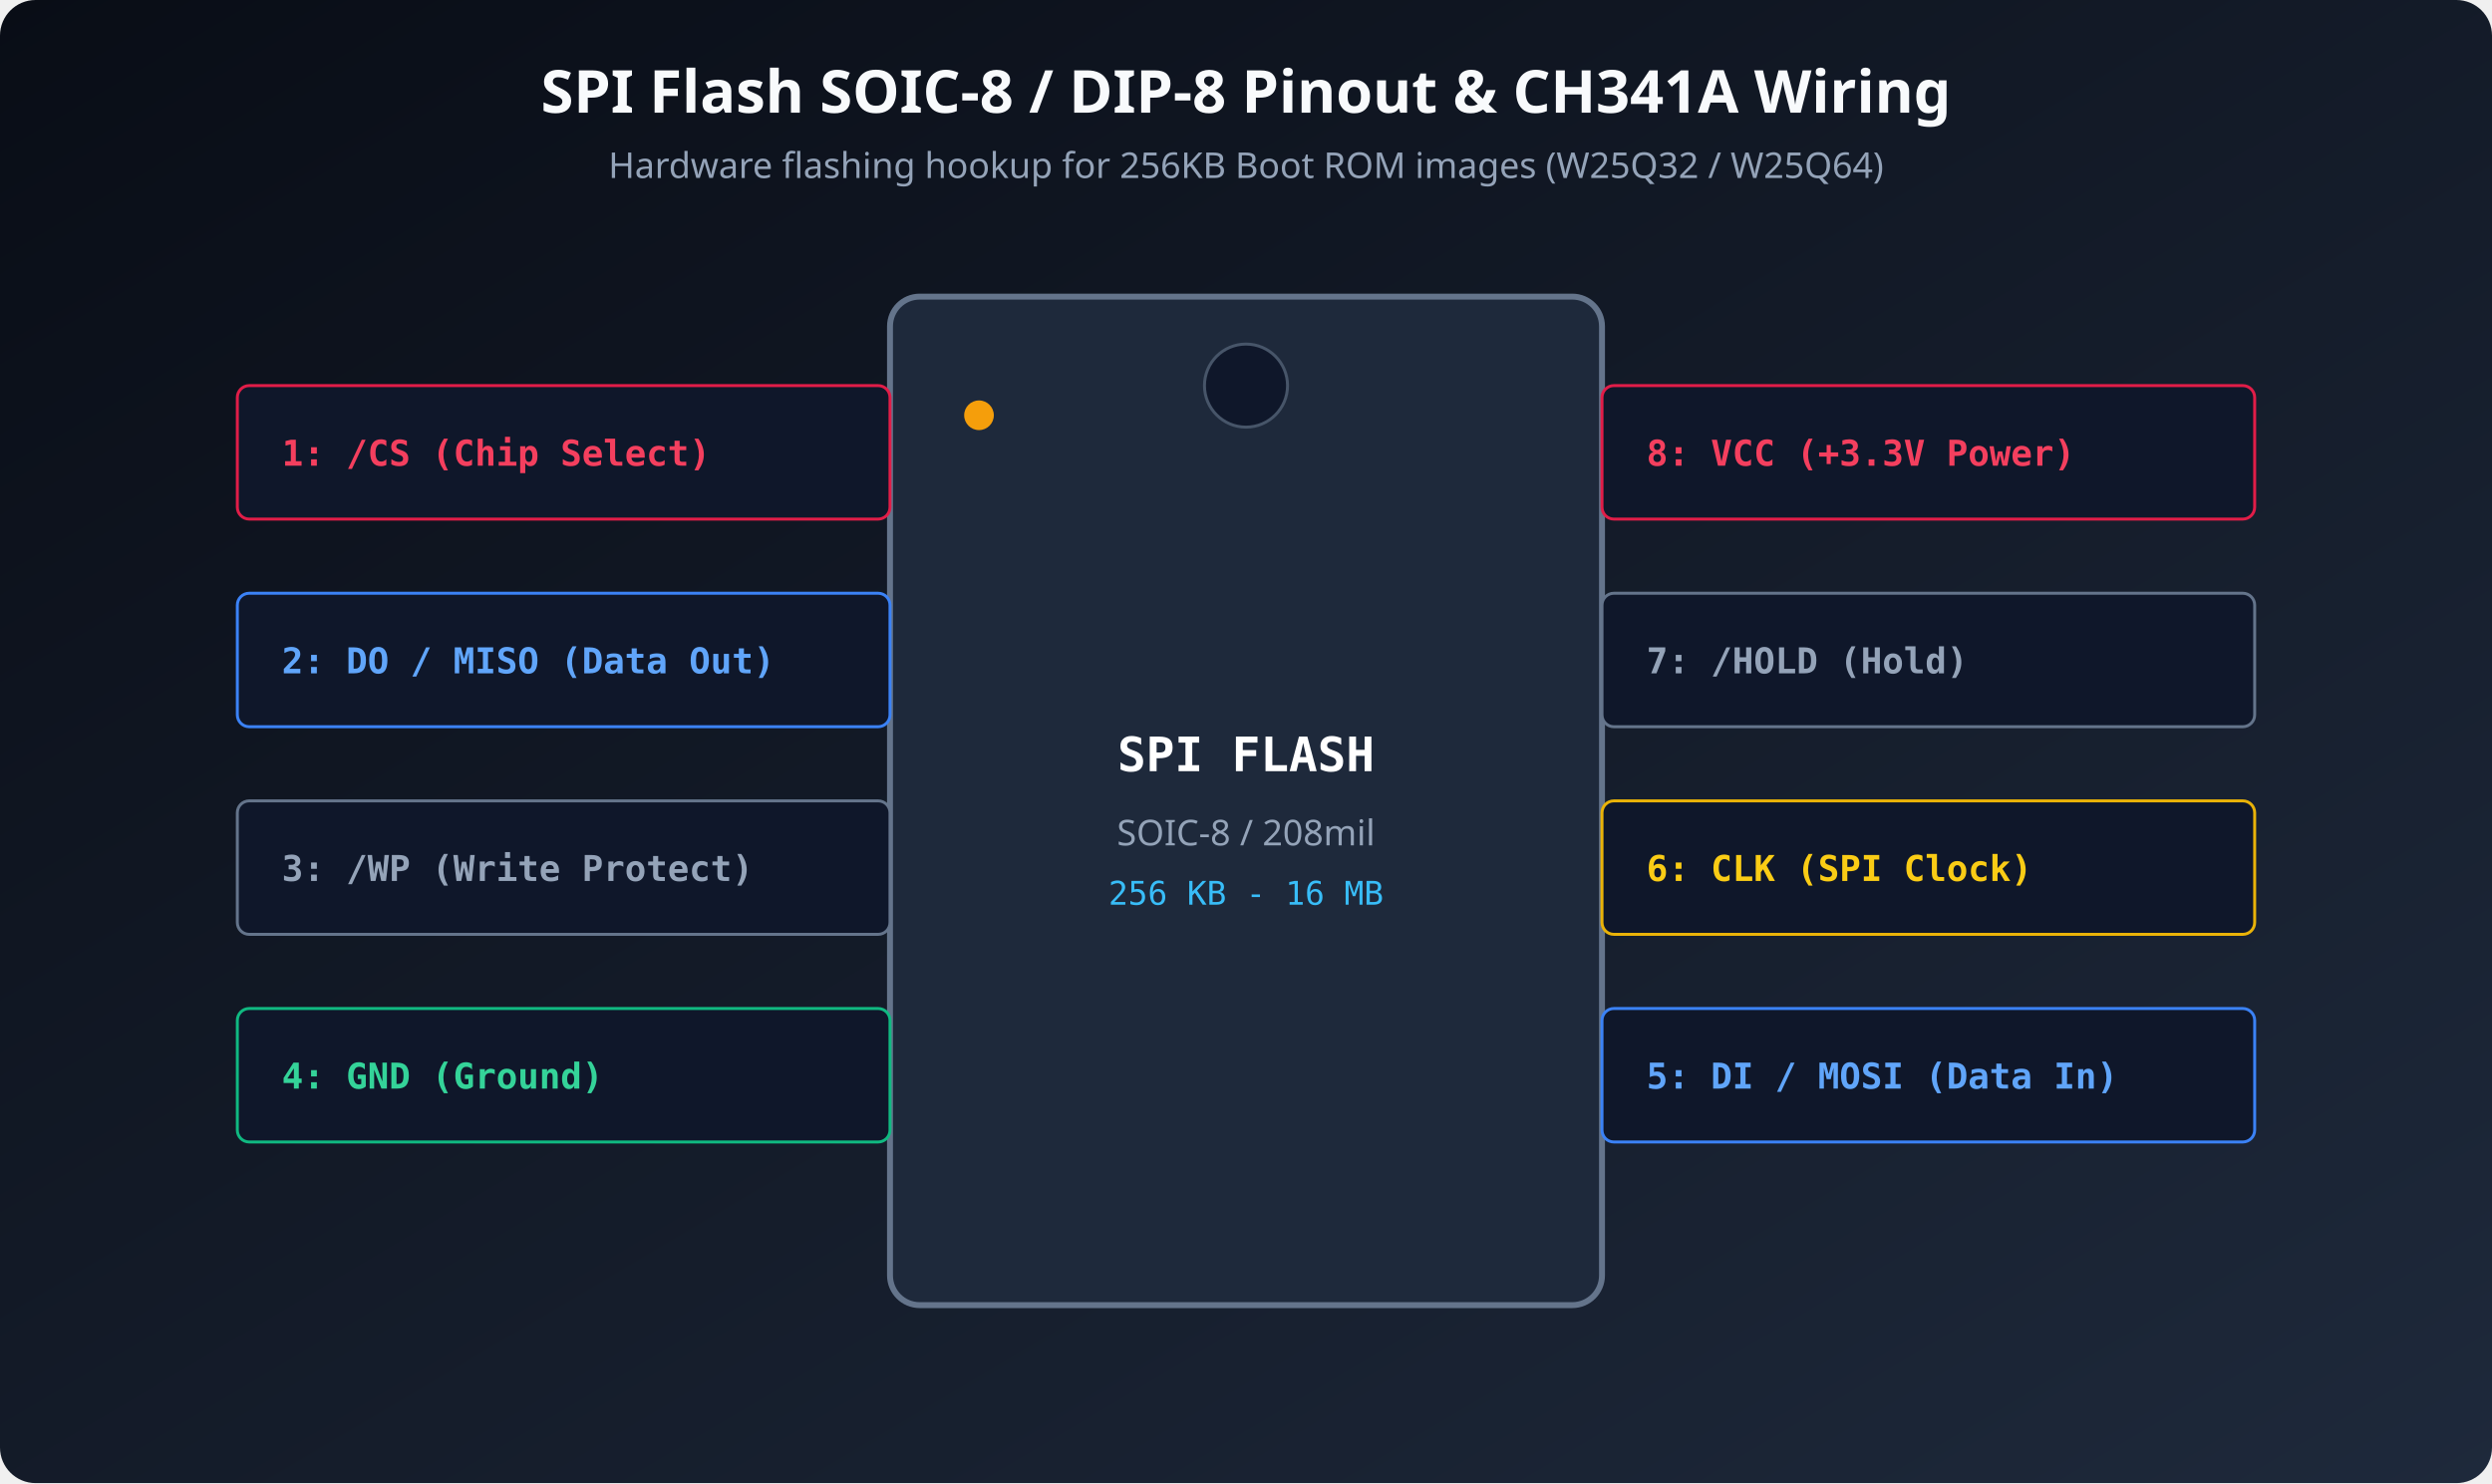
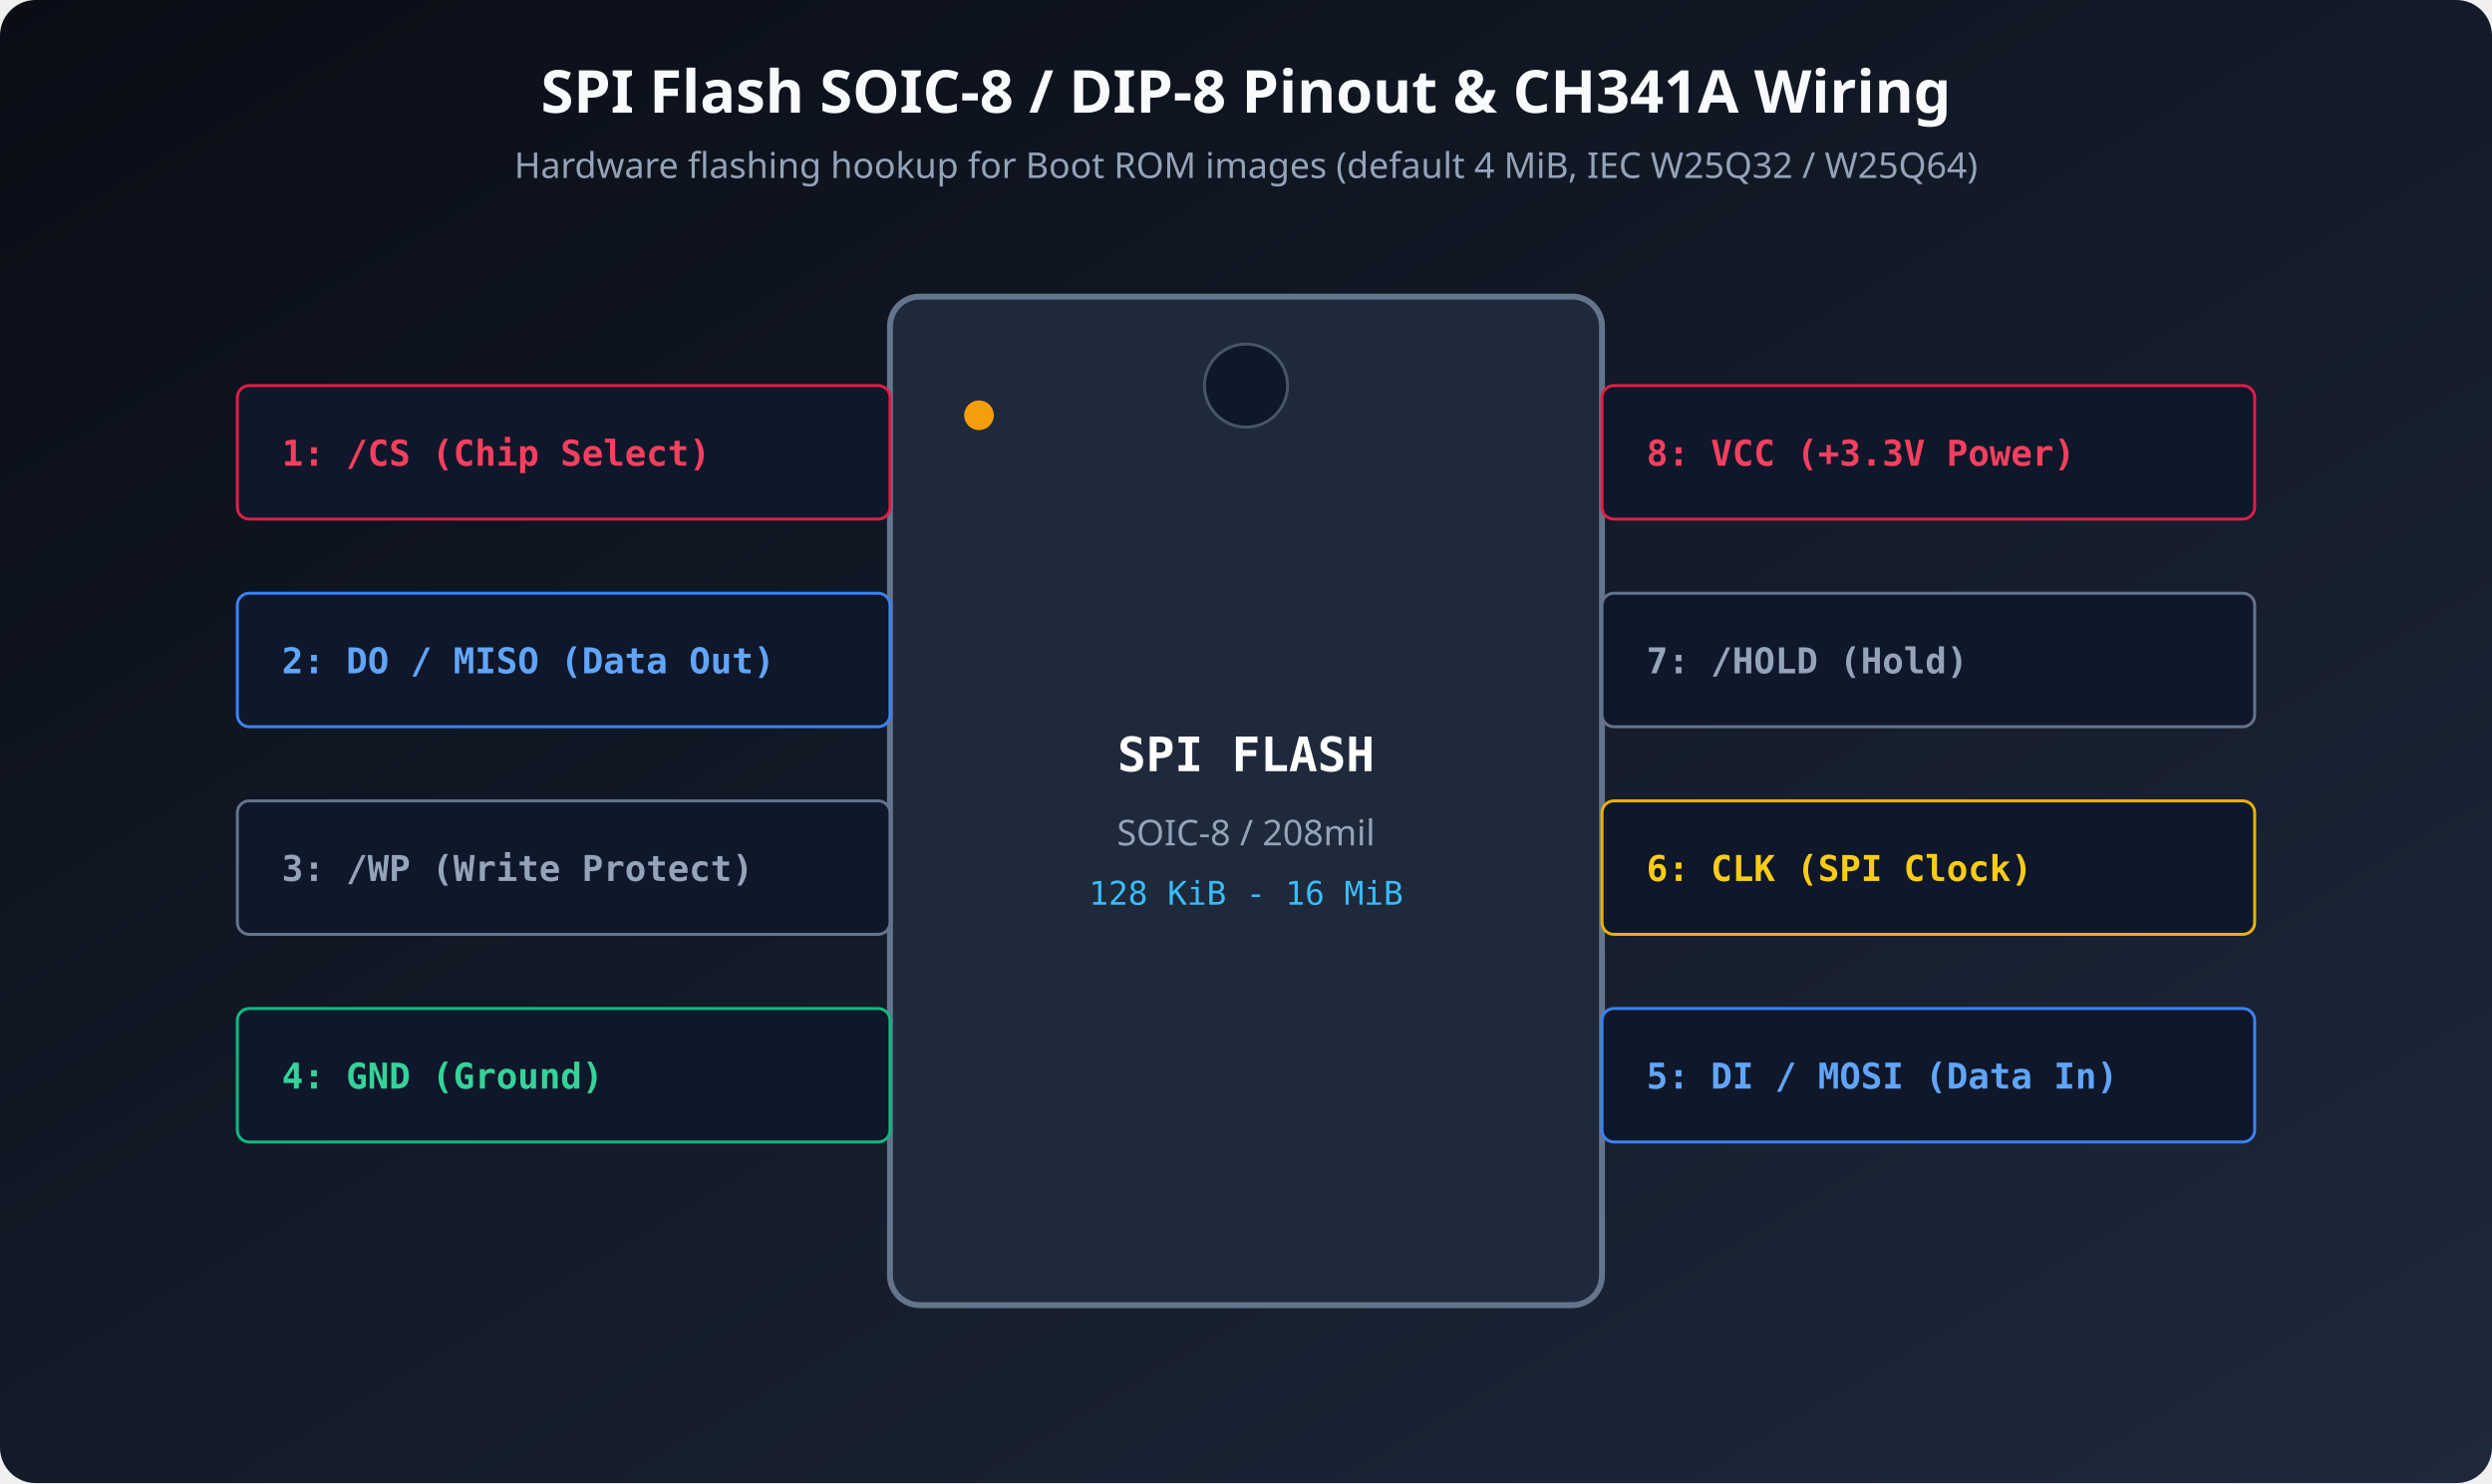
<svg xmlns="http://www.w3.org/2000/svg" viewBox="0 0 840 500" width="100%" height="100%">
  <defs>
    <linearGradient id="bgSpi" x1="0" y1="0" x2="1" y2="1">
      <stop offset="0%" stop-color="#090d16" />
      <stop offset="100%" stop-color="#1e293b" />
    </linearGradient>
  </defs>
  <rect width="840" height="500" fill="url(#bgSpi)" rx="12" />
  <text x="420" y="38" font-family="system-ui, sans-serif" font-size="20" font-weight="700" fill="#f8fafc" text-anchor="middle">SPI Flash SOIC-8 / DIP-8 Pinout &amp; CH341A Wiring</text>
-   <text x="420" y="60" font-family="system-ui, sans-serif" font-size="12" fill="#94a3b8" text-anchor="middle">Hardware flashing hookup for 256KB Boot ROM images (W25Q32 / W25Q64)</text>
+   <text x="420" y="60" font-family="system-ui, sans-serif" font-size="12" fill="#94a3b8" text-anchor="middle">Hardware flashing hookup for Boot ROM images (default 4 MiB, IEC W25Q32 / W25Q64)</text>
  <g transform="translate(300, 100)">
    <rect width="240" height="340" rx="10" fill="#1e293b" stroke="#64748b" stroke-width="2" />
    <circle cx="120" cy="30" r="14" fill="#0f172a" stroke="#475569" />
    <text x="120" y="160" font-family="monospace" font-size="16" font-weight="700" fill="#ffffff" text-anchor="middle">SPI FLASH</text>
    <text x="120" y="185" font-family="sans-serif" font-size="12" fill="#94a3b8" text-anchor="middle">SOIC-8 / 208mil</text>
-     <text x="120" y="205" font-family="monospace" font-size="11" fill="#38bdf8" text-anchor="middle">256 KB - 16 MB</text>
+     <text x="120" y="205" font-family="monospace" font-size="11" fill="#38bdf8" text-anchor="middle">128 KiB - 16 MiB</text>
    <circle cx="30" cy="40" r="5" fill="#f59e0b" />
  </g>
  <g transform="translate(80, 130)">
    <rect x="0" y="0" width="220" height="45" rx="4" fill="#0f172a" stroke="#e11d48" />
    <text x="15" y="27" font-family="monospace" font-size="12" font-weight="700" fill="#f43f5e">1: /CS (Chip Select)</text>
    <rect x="0" y="70" width="220" height="45" rx="4" fill="#0f172a" stroke="#3b82f6" />
    <text x="15" y="97" font-family="monospace" font-size="12" font-weight="700" fill="#60a5fa">2: DO / MISO (Data Out)</text>
    <rect x="0" y="140" width="220" height="45" rx="4" fill="#0f172a" stroke="#64748b" />
    <text x="15" y="167" font-family="monospace" font-size="12" font-weight="700" fill="#94a3b8">3: /WP (Write Protect)</text>
    <rect x="0" y="210" width="220" height="45" rx="4" fill="#0f172a" stroke="#10b981" />
    <text x="15" y="237" font-family="monospace" font-size="12" font-weight="700" fill="#34d399">4: GND (Ground)</text>
  </g>
  <g transform="translate(540, 130)">
    <rect x="0" y="0" width="220" height="45" rx="4" fill="#0f172a" stroke="#e11d48" />
    <text x="15" y="27" font-family="monospace" font-size="12" font-weight="700" fill="#f43f5e">8: VCC (+3.3V Power)</text>
    <rect x="0" y="70" width="220" height="45" rx="4" fill="#0f172a" stroke="#64748b" />
    <text x="15" y="97" font-family="monospace" font-size="12" font-weight="700" fill="#94a3b8">7: /HOLD (Hold)</text>
    <rect x="0" y="140" width="220" height="45" rx="4" fill="#0f172a" stroke="#eab308" />
    <text x="15" y="167" font-family="monospace" font-size="12" font-weight="700" fill="#facc15">6: CLK (SPI Clock)</text>
    <rect x="0" y="210" width="220" height="45" rx="4" fill="#0f172a" stroke="#3b82f6" />
    <text x="15" y="237" font-family="monospace" font-size="12" font-weight="700" fill="#60a5fa">5: DI / MOSI (Data In)</text>
  </g>
</svg>
